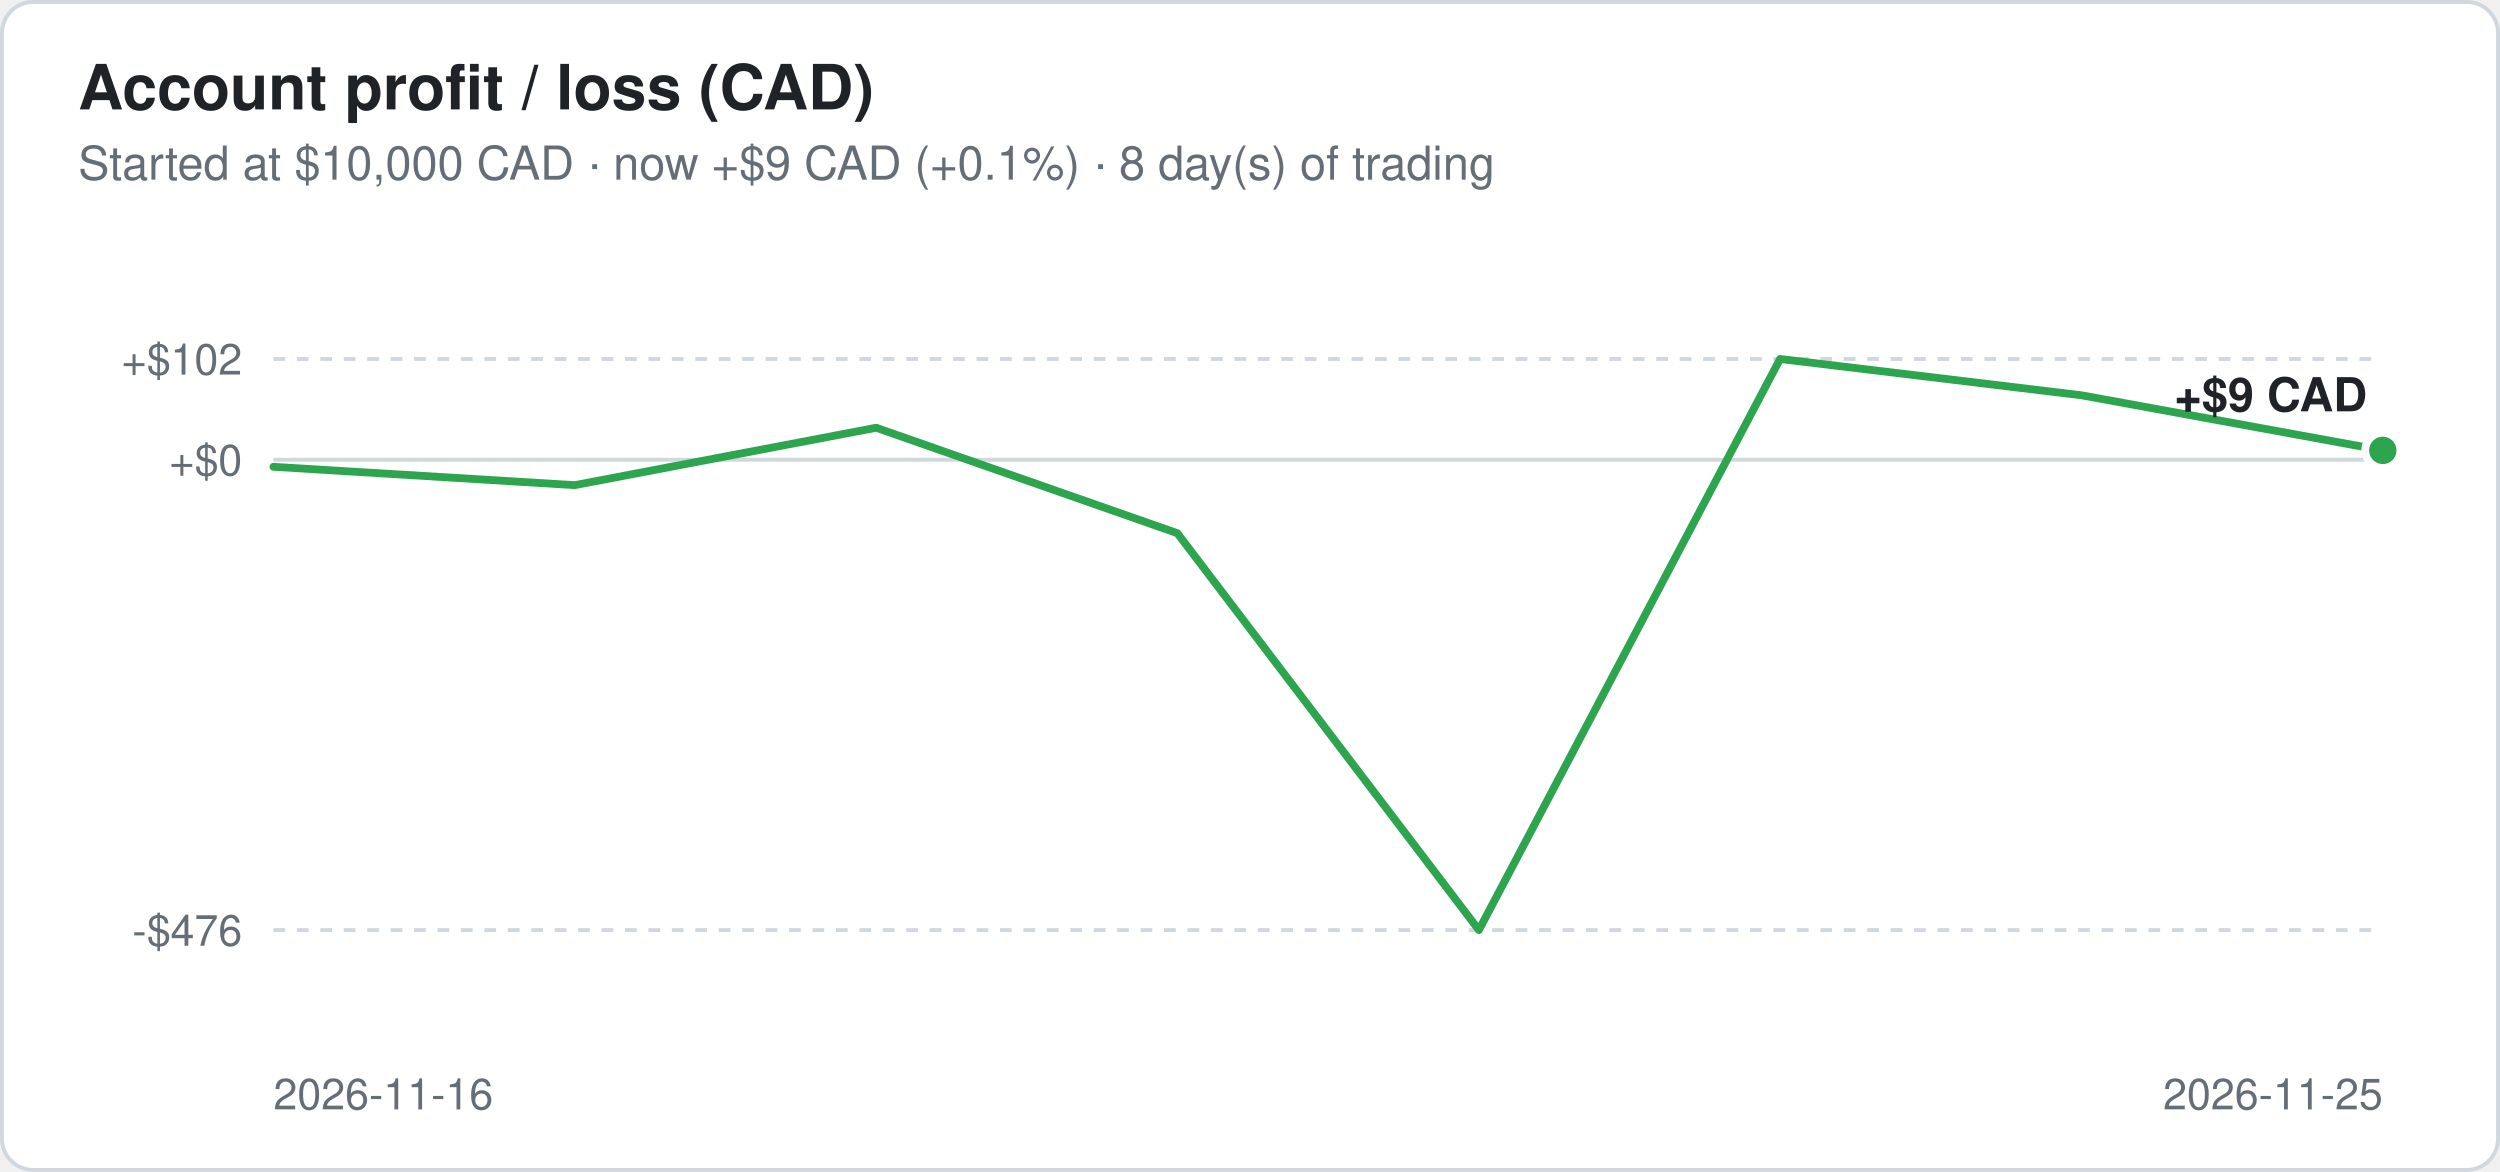
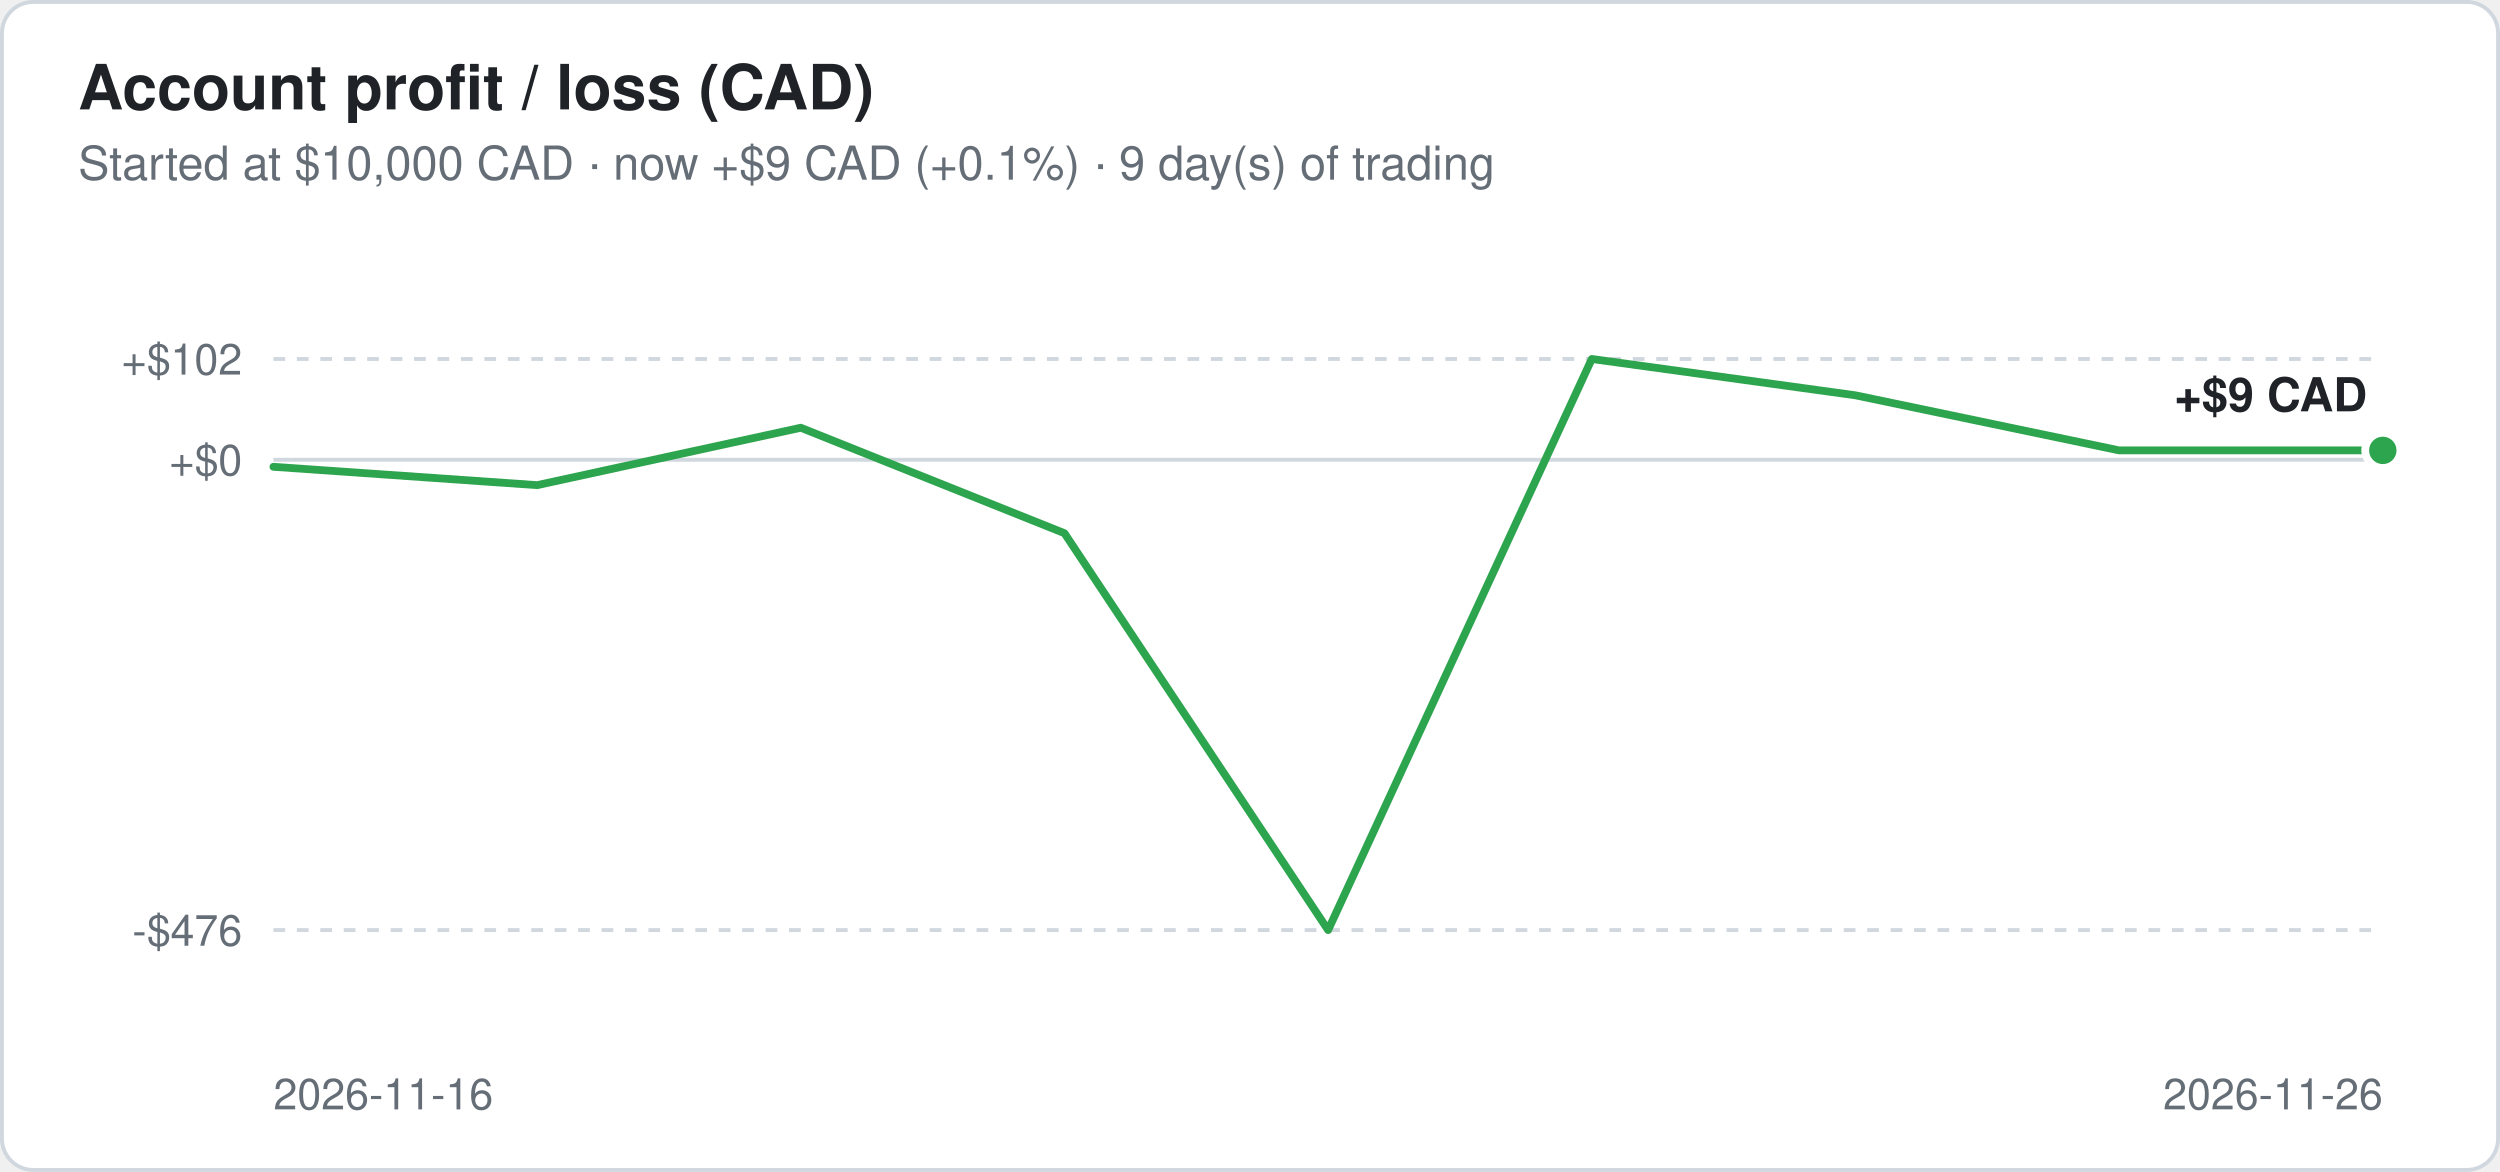
<svg xmlns="http://www.w3.org/2000/svg" width="640" height="300" viewBox="0 0 640 300" font-family="Helvetica, Arial, sans-serif">
  <rect x="0.5" y="0.5" width="639" height="299" rx="8" fill="#ffffff" stroke="#d0d7de" />
  <text x="20" y="28" font-size="16" font-weight="bold" fill="#1f2328">Account profit / loss (CAD)</text>
-   <text x="20" y="46" font-size="12" fill="#656d76">Started at $10,000 CAD · now +$9 CAD (+0.1%) · 8 day(s) of trading</text>
+   <text x="20" y="46" font-size="12" fill="#656d76">Started at $10,000 CAD · now +$9 CAD (+0.1%) · 9 day(s) of trading</text>
  <line x1="70" x2="610" y1="238.1" y2="238.1" stroke="#d0d7de" stroke-width="1" stroke-dasharray="3 3" />
  <text x="62" y="242.1" font-size="11" text-anchor="end" fill="#656d76">-$476</text>
  <line x1="70" x2="610" y1="117.7" y2="117.7" stroke="#d0d7de" stroke-width="1" />
  <text x="62" y="121.7" font-size="11" text-anchor="end" fill="#656d76">+$0</text>
  <line x1="70" x2="610" y1="91.9" y2="91.9" stroke="#d0d7de" stroke-width="1" stroke-dasharray="3 3" />
  <text x="62" y="95.9" font-size="11" text-anchor="end" fill="#656d76">+$102</text>
-   <path d="M70.0,119.5 L147.1,124.2 L224.3,109.5 L301.4,136.5 L378.6,238.1 L455.7,91.9 L532.9,101.2 L610.0,115.3" fill="none" stroke="#2da44e" stroke-width="2" stroke-linejoin="round" stroke-linecap="round" />
+   <path d="M70.0,119.5 L137.5,124.2 L205.0,109.5 L272.5,136.5 L340.0,238.1 L407.5,91.9 L475.0,101.2 L542.5,115.3 L610.0,115.3" fill="none" stroke="#2da44e" stroke-width="2" stroke-linejoin="round" stroke-linecap="round" />
  <circle cx="610.0" cy="115.3" r="4.5" fill="#2da44e" stroke="#ffffff" stroke-width="2" />
  <text x="606.0" y="105.3" font-size="12" font-weight="bold" text-anchor="end" fill="#1f2328">+$9 CAD</text>
  <text x="70" y="284" font-size="11" fill="#656d76">2026-11-16</text>
-   <text x="610" y="284" font-size="11" text-anchor="end" fill="#656d76">2026-11-25</text>
+   <text x="610" y="284" font-size="11" text-anchor="end" fill="#656d76">2026-11-26</text>
</svg>
